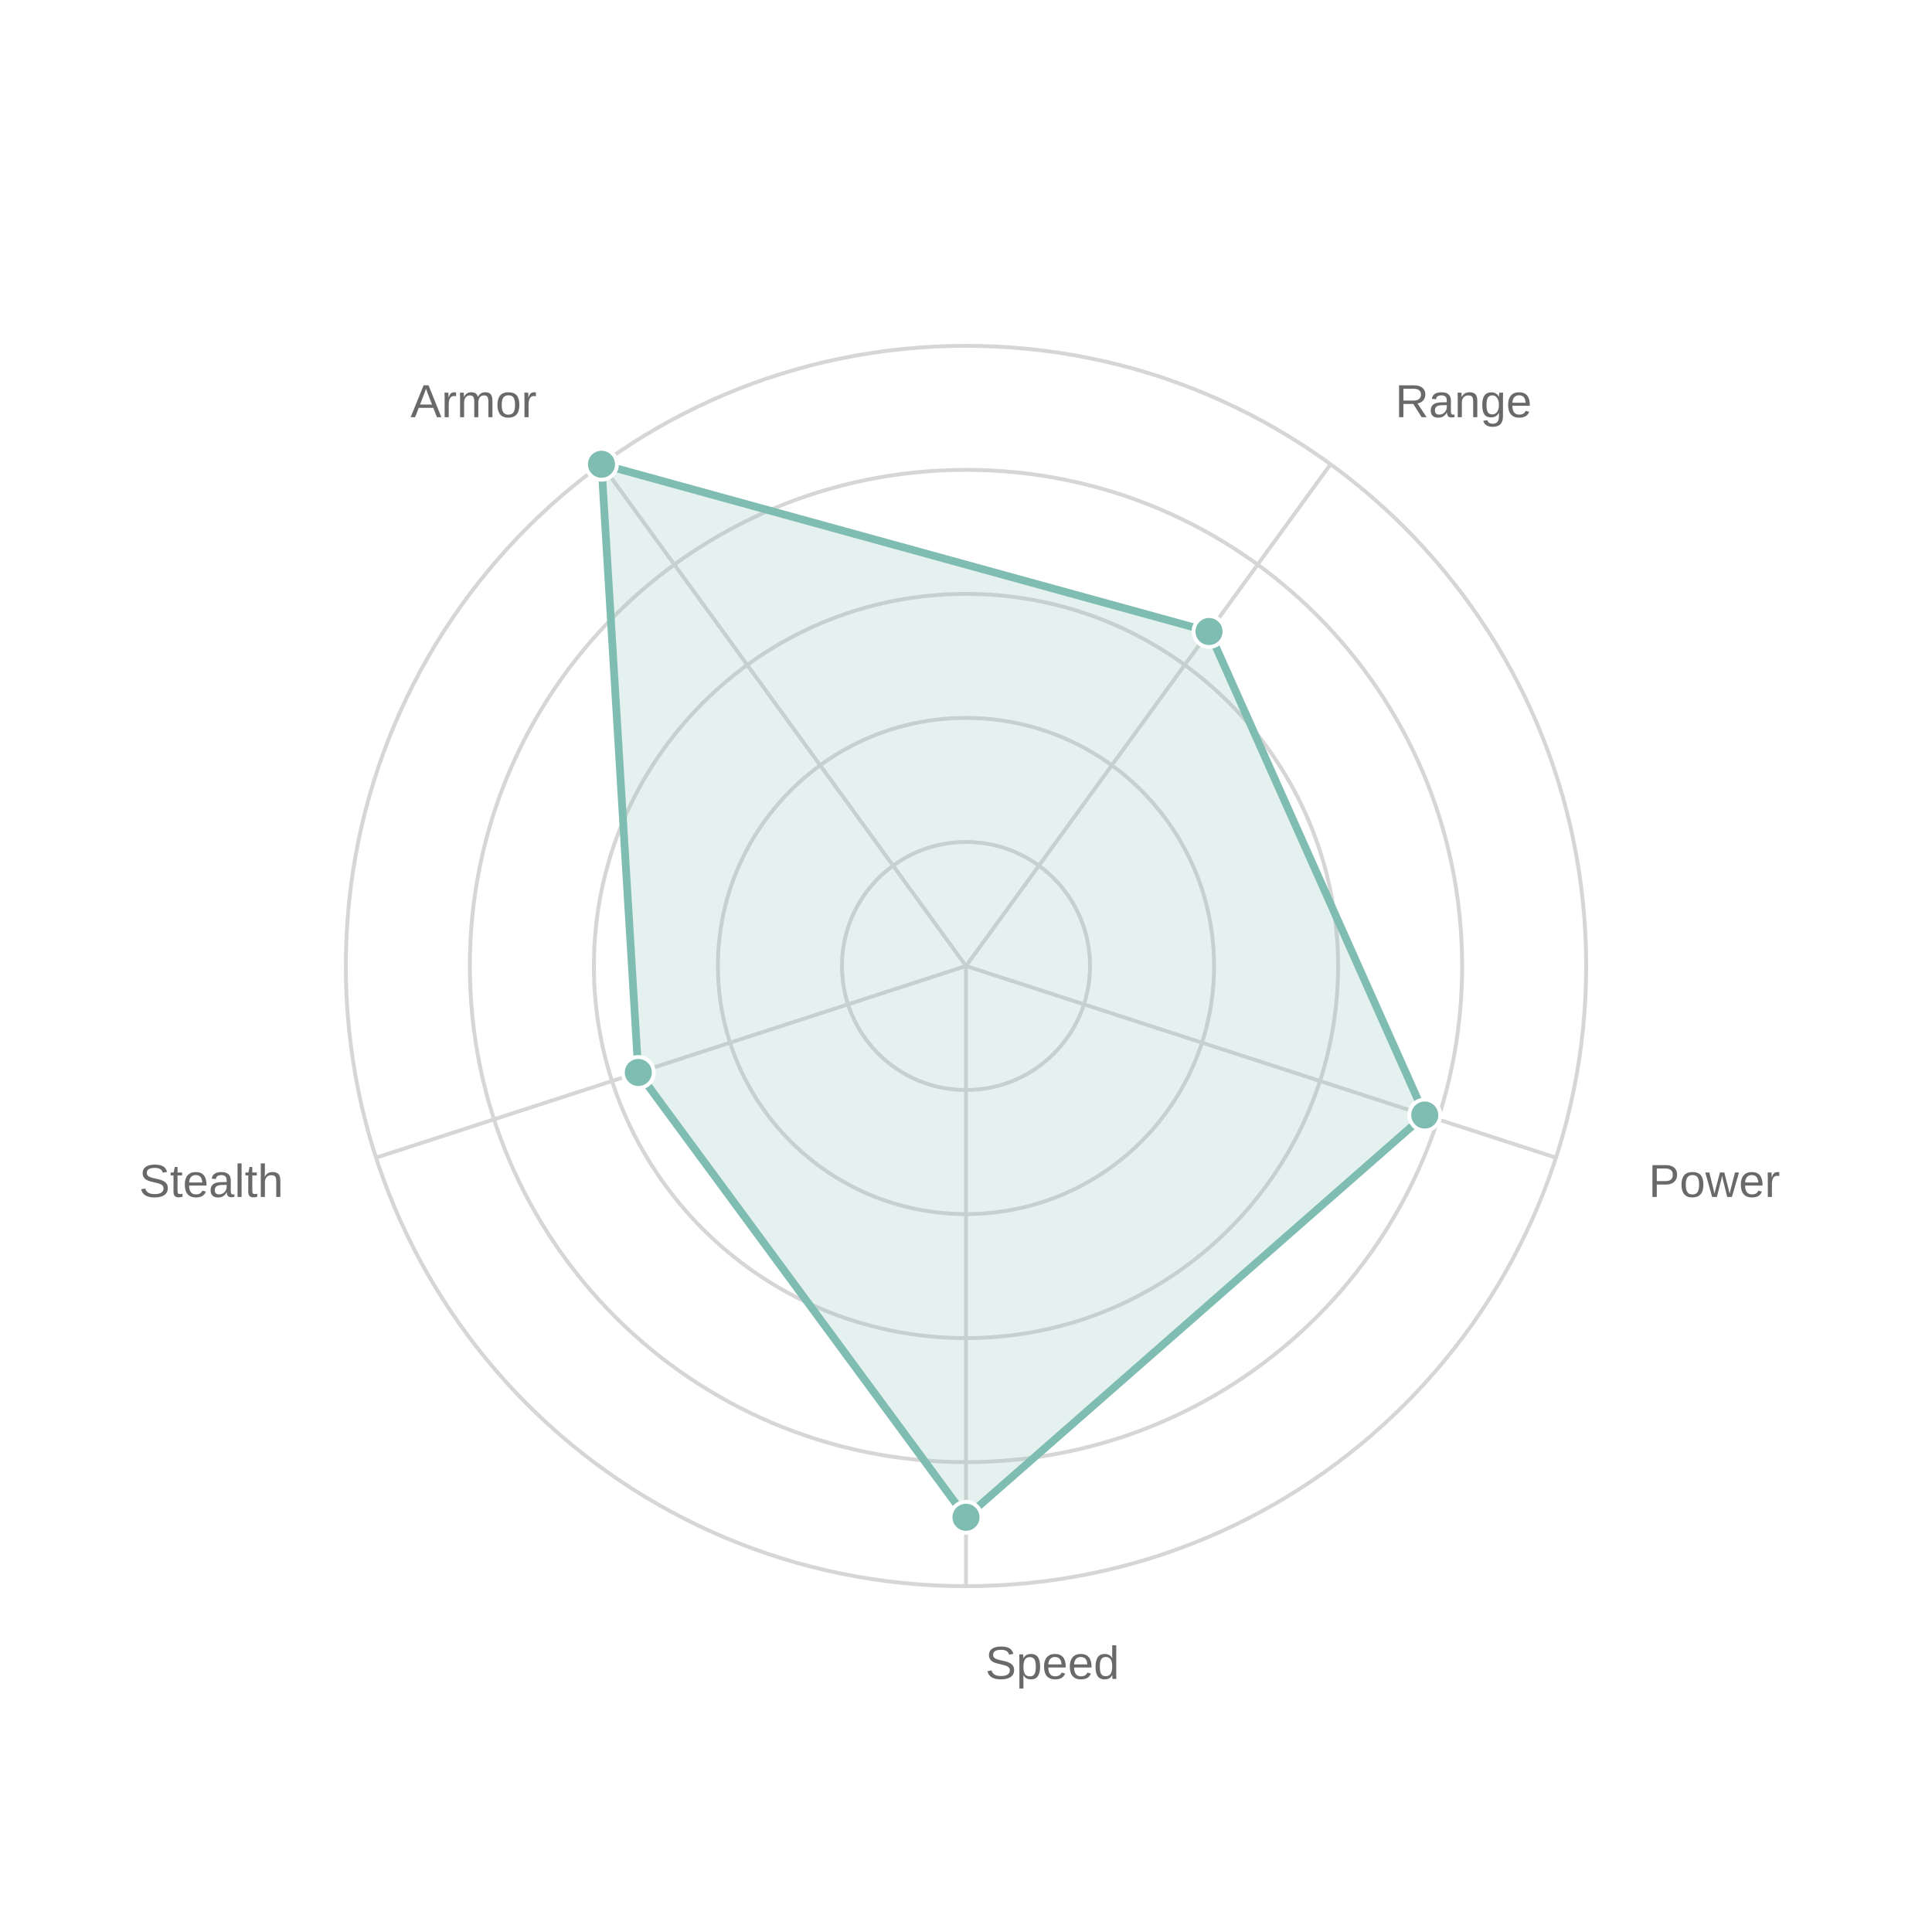
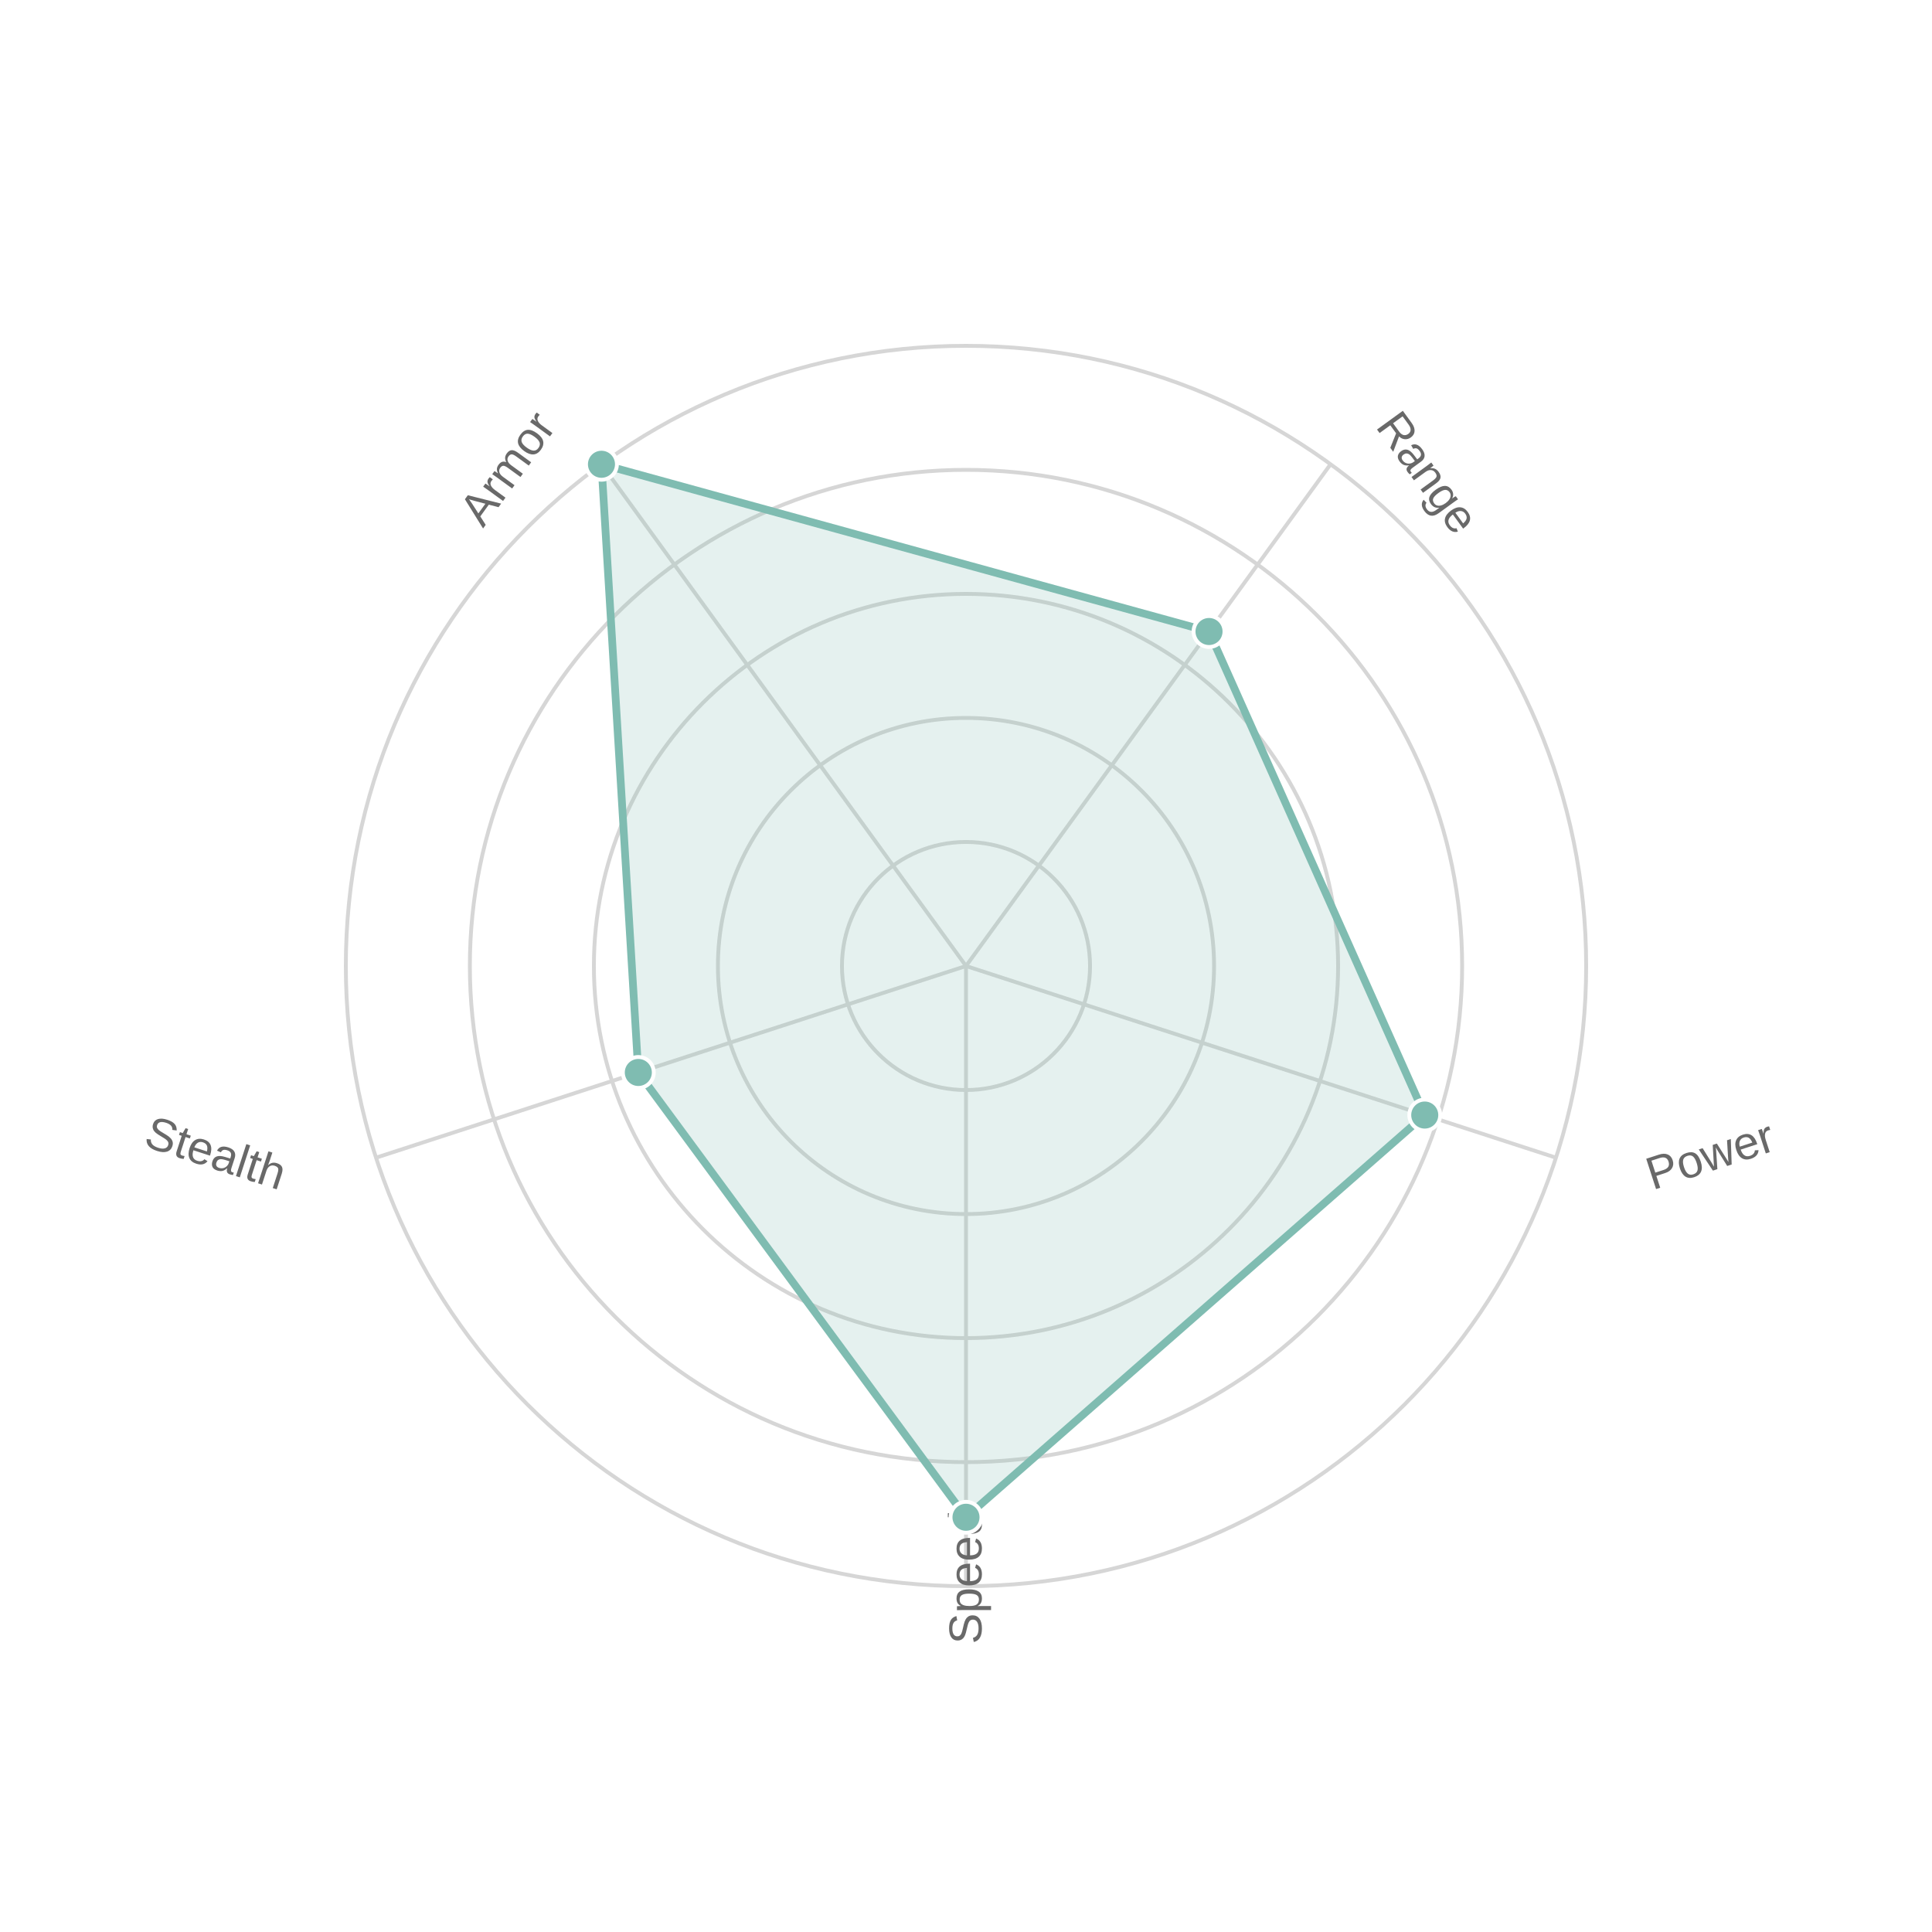
<svg xmlns="http://www.w3.org/2000/svg" width="500" height="500" viewBox="0 0 500 500">
  <path fill="#FFFFFF" d="M0 0 h500 v500 h-500 v-500Z" />
  <defs>
    <clipPath id="plot-clip">
      <rect x="0" y="0" width="450.0" height="450.0" />
    </clipPath>
  </defs>
  <g opacity="0.8" transform="">
    <circle cx="250.0" cy="250.0" r="32.1" fill="none" stroke="#CCCCCC" stroke-width="1" />
    <circle cx="250.0" cy="250.0" r="64.2" fill="none" stroke="#CCCCCC" stroke-width="1" />
    <circle cx="250.0" cy="250.0" r="96.3" fill="none" stroke="#CCCCCC" stroke-width="1" />
    <circle cx="250.0" cy="250.0" r="128.4" fill="none" stroke="#CCCCCC" stroke-width="1" />
    <circle cx="250.0" cy="250.0" r="160.5" fill="none" stroke="#CCCCCC" stroke-width="1" />
    <path d="M250.0 250.0 L250.0 410.5" stroke="#CCCCCC" stroke-width="1" />
-     <text x="255.0" y="434.5" fill="#444444" font-size="12" font-family="Arial" text-anchor="start">Speed</text>
+     <text x="255.0" y="434.5" fill="#444444" font-size="12" font-family="Arial" text-anchor="start" transform="rotate(-90.0, 250.0, 430.5)">Speed</text>
    <path d="M250.0 250.0 L402.645 299.597" stroke="#CCCCCC" stroke-width="1" />
-     <text x="426.666" y="309.778" fill="#444444" font-size="12" font-family="Arial" text-anchor="start">Power</text>
+     <text x="426.666" y="309.778" fill="#444444" font-size="12" font-family="Arial" text-anchor="start" transform="rotate(-18.0, 421.6657, 305.7776)">Power</text>
    <path d="M250.0 250.0 L344.34 120.153" stroke="#CCCCCC" stroke-width="1" />
-     <text x="361.095" y="107.972" fill="#444444" font-size="12" font-family="Arial" text-anchor="start">Range</text>
+     <text x="361.095" y="107.972" fill="#444444" font-size="12" font-family="Arial" text-anchor="start" transform="rotate(54.0, 356.0952, 103.9724)">Range</text>
    <path d="M250.0 250.0 L155.66 120.153" stroke="#CCCCCC" stroke-width="1" />
-     <text x="138.905" y="107.972" fill="#444444" font-size="12" font-family="Arial" text-anchor="end">Armor</text>
+     <text x="138.905" y="107.972" fill="#444444" font-size="12" font-family="Arial" text-anchor="end" transform="rotate(306.0, 143.9048, 103.9724)">Armor</text>
    <path d="M250.0 250.0 L97.355 299.597" stroke="#CCCCCC" stroke-width="1" />
-     <text x="73.334" y="309.778" fill="#444444" font-size="12" font-family="Arial" text-anchor="end">Stealth</text>
+     <text x="73.334" y="309.778" fill="#444444" font-size="12" font-family="Arial" text-anchor="end" transform="rotate(378.0, 78.3343, 305.7776)">Stealth</text>
    <path d="M250.0,392.667 368.724,288.576 312.893,163.435 155.66,120.153 165.197,277.554 Z" fill="#5fab9e" fill-opacity="0.2" stroke="#5fab9e" stroke-width="2" />
    <circle cx="250.0" cy="392.667" r="4" fill="#5fab9e" stroke="white" stroke-width="1" />
    <circle cx="368.724" cy="288.576" r="4" fill="#5fab9e" stroke="white" stroke-width="1" />
    <circle cx="312.893" cy="163.435" r="4" fill="#5fab9e" stroke="white" stroke-width="1" />
    <circle cx="155.66" cy="120.153" r="4" fill="#5fab9e" stroke="white" stroke-width="1" />
    <circle cx="165.197" cy="277.554" r="4" fill="#5fab9e" stroke="white" stroke-width="1" />
  </g>
</svg>
